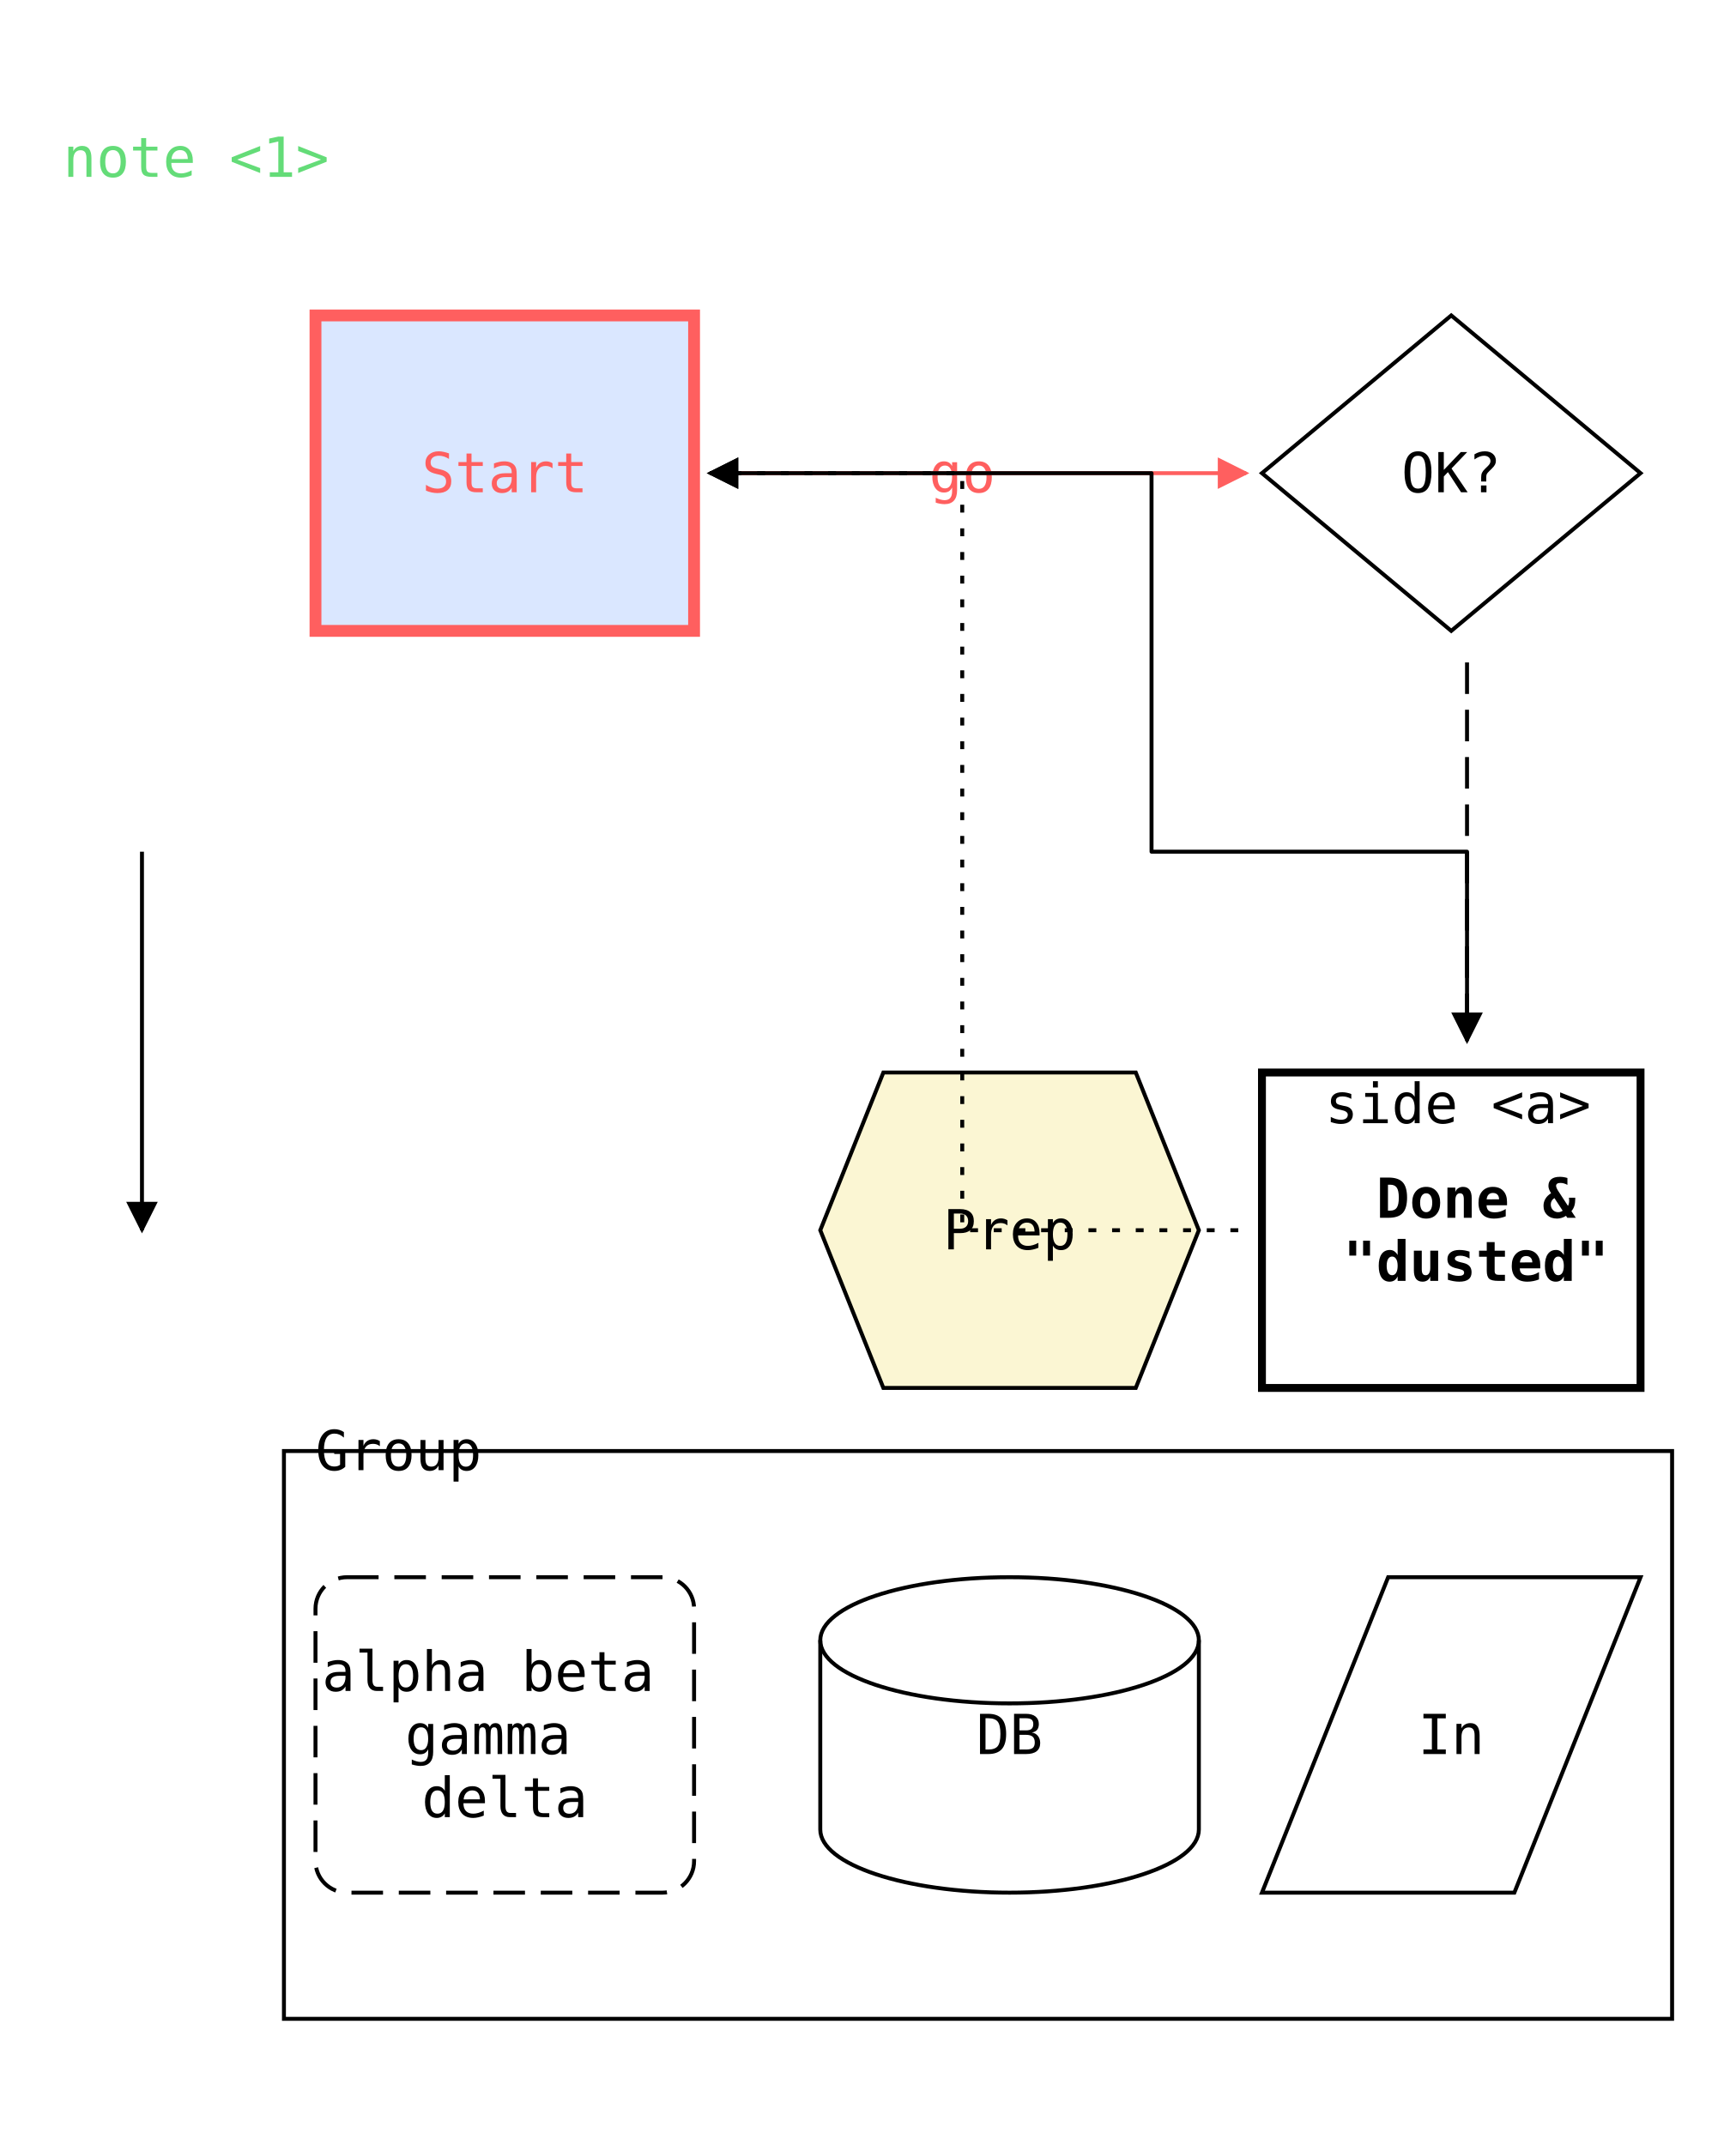
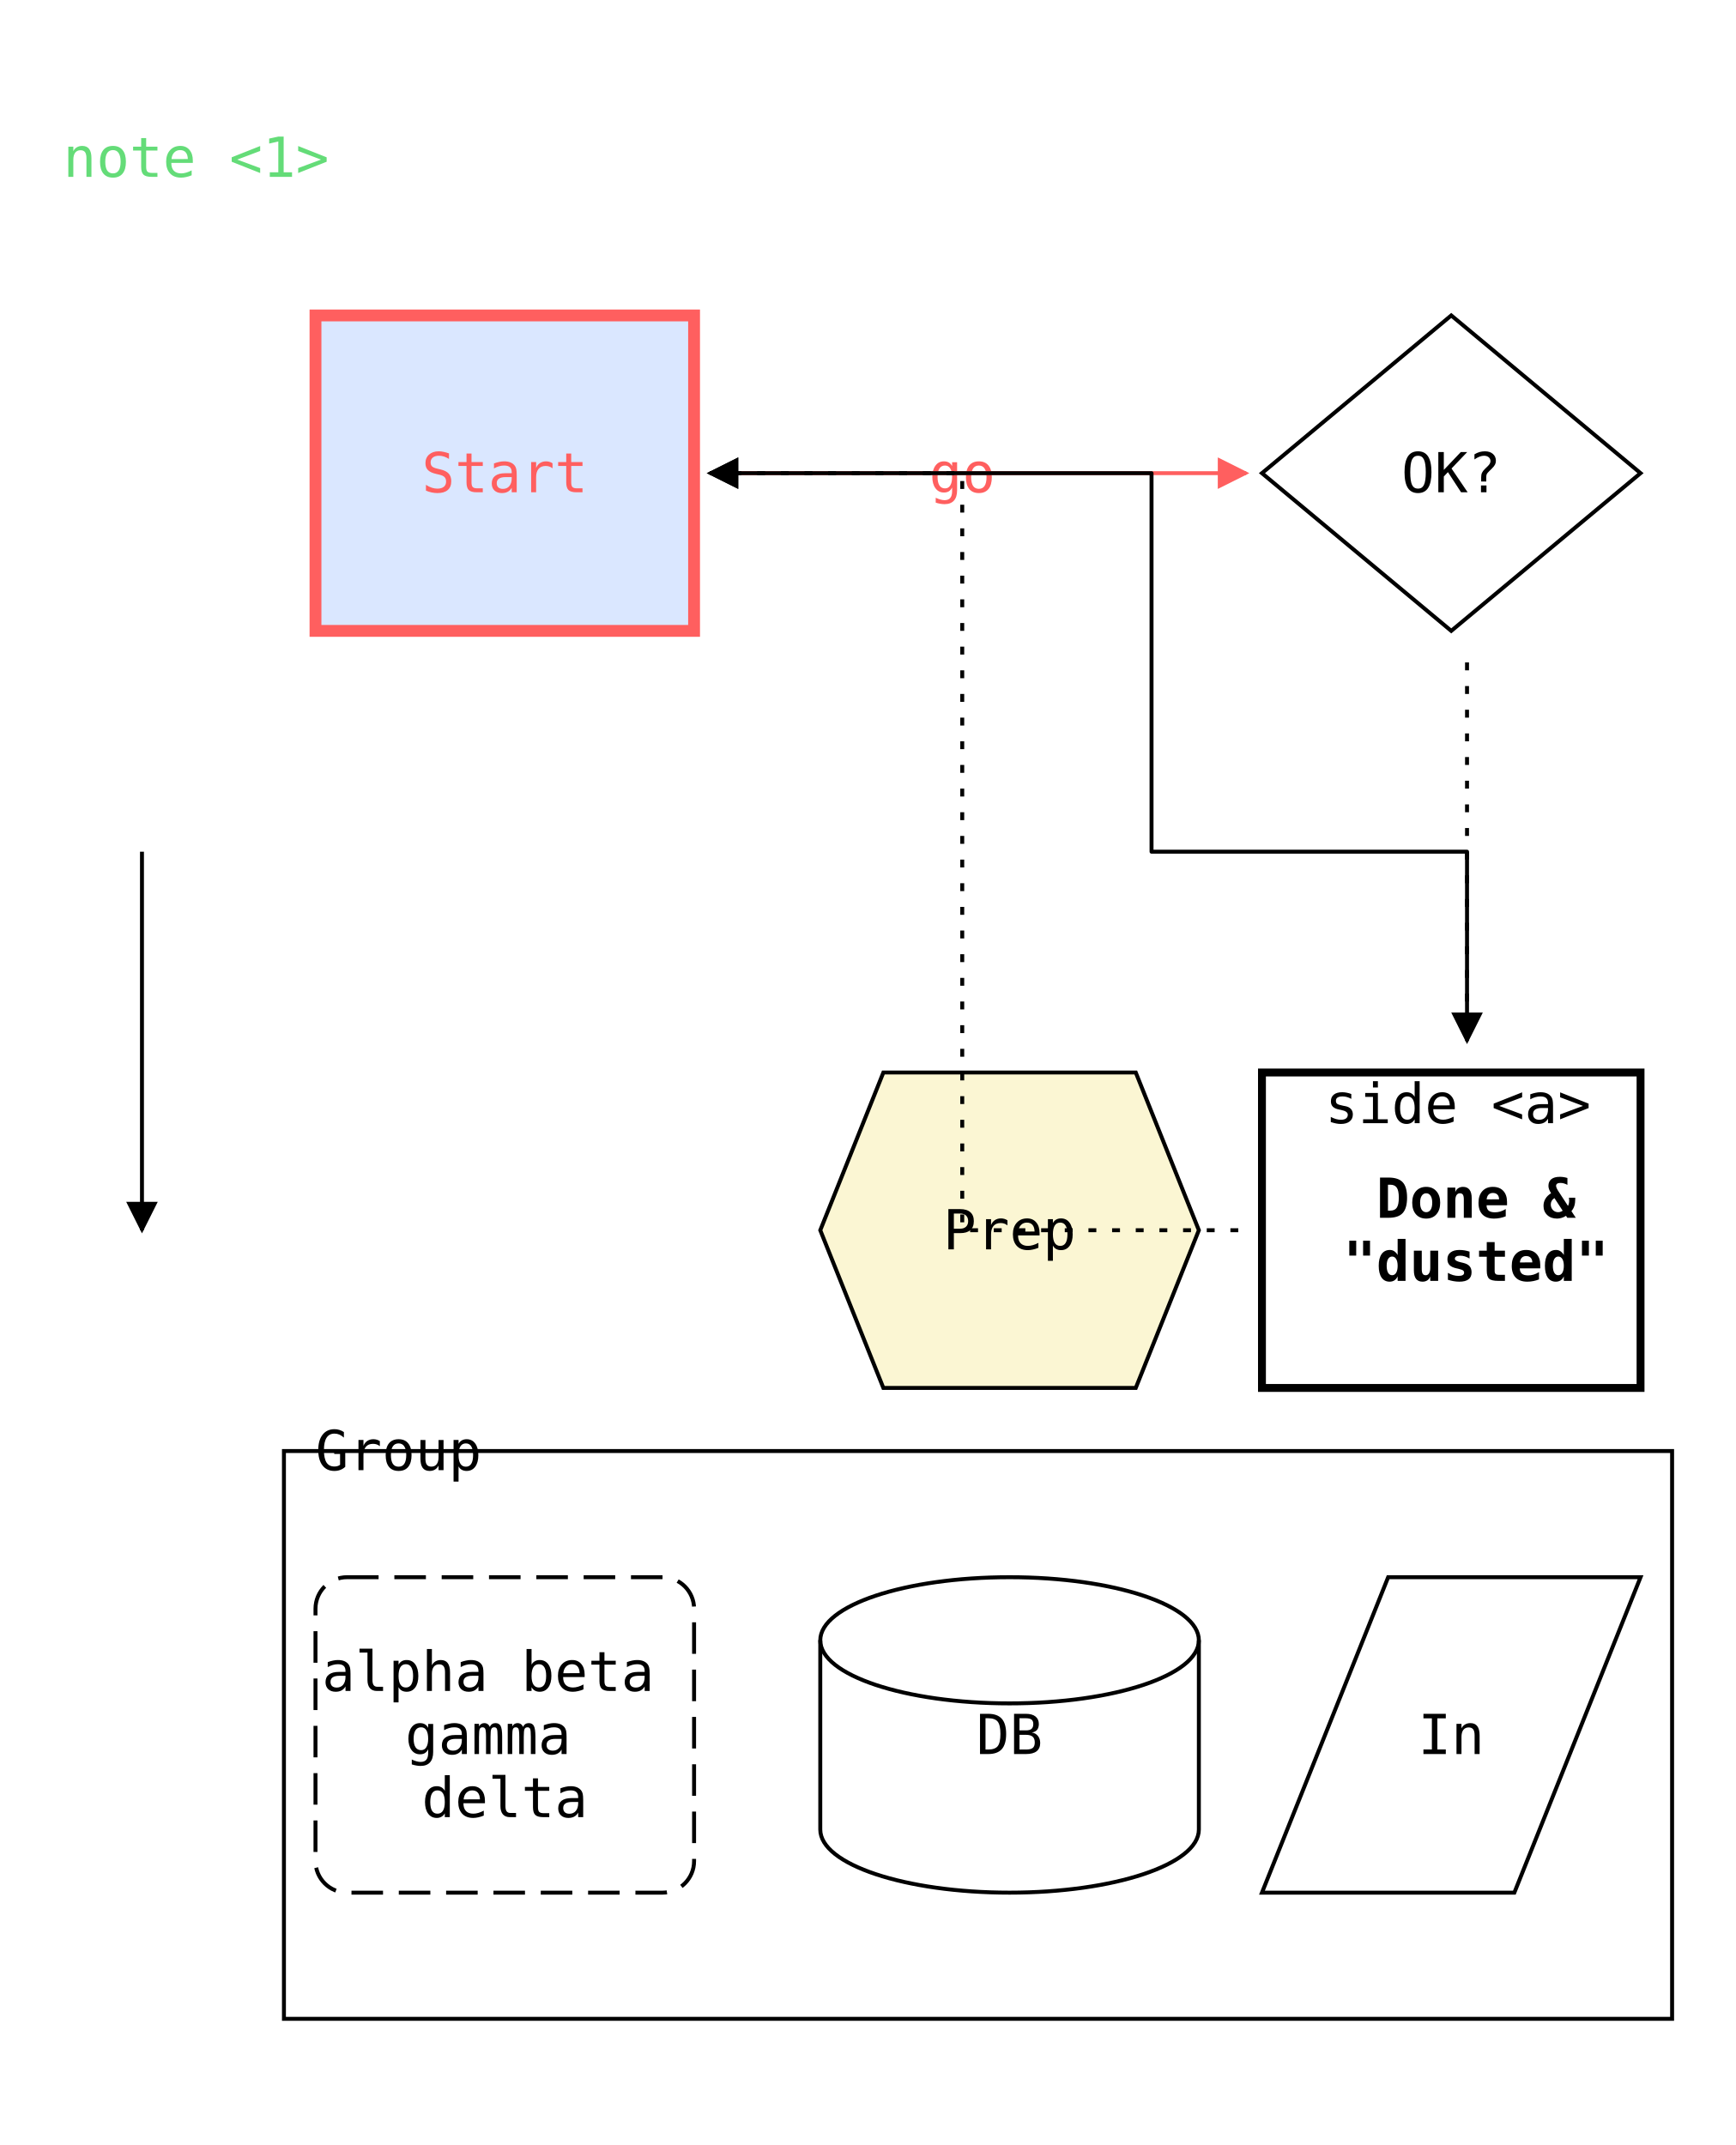
<svg xmlns="http://www.w3.org/2000/svg" viewBox="-80 -80 440 544" width="440" height="544" font-family="monospace" font-size="14">
  <defs>
    <marker id="arrow" viewBox="0 0 10 10" refX="9" refY="5" markerWidth="8" markerHeight="8" orient="auto-start-reverse">
      <path d="M0 0 L10 5 L0 10 z" fill="context-stroke" />
    </marker>
  </defs>
  <a href="https://example.com/a?x=1&amp;y=2">
    <rect x="0" y="0" width="96" height="80" fill="#6ea0ff" fill-opacity="0.25" stroke="#ff5f5f" stroke-width="3" />
    <text x="48" y="40" text-anchor="middle" dominant-baseline="central" fill="#ff5f5f">Start</text>
  </a>
  <polygon points="288,0 336,40 288,80 240,40" fill="none" stroke="black" />
  <text x="288" y="40" text-anchor="middle" dominant-baseline="central">OK?</text>
  <rect x="240" y="192" width="96" height="80" fill="none" stroke="black" stroke-width="2" />
  <text x="328" y="224" text-anchor="end" dominant-baseline="central" font-weight="bold">
    <tspan x="328" dy="0">Done &amp;</tspan>
    <tspan x="328" dy="16">"dusted"</tspan>
  </text>
  <text x="256" y="200" text-anchor="start" dominant-baseline="central">side &lt;a&gt;</text>
  <rect x="0" y="320" width="96" height="80" rx="8" fill="none" stroke="black" stroke-dasharray="8 4" />
  <text x="48" y="344" text-anchor="middle" dominant-baseline="central">
    <tspan x="48" dy="0">alpha beta</tspan>
    <tspan x="48" dy="16">gamma</tspan>
    <tspan x="48" dy="16">delta</tspan>
  </text>
  <path d="M 128,336 A 48 16 0 0 1 224,336 V 384 A 48 16 0 0 1 128,384 Z" fill="none" stroke="black" />
  <path d="M 128,336 A 48 16 0 0 0 224,336" fill="none" stroke="black" />
  <text x="176" y="360" text-anchor="middle" dominant-baseline="central">DB</text>
  <polygon points="272,320 336,320 304,400 240,400" fill="none" stroke="black" />
  <text x="288" y="360" text-anchor="middle" dominant-baseline="central">In</text>
  <polygon points="144,192 208,192 224,232 208,272 144,272 128,232" fill="#f0dc50" fill-opacity="0.25" stroke="black" />
  <text x="176" y="232" text-anchor="middle" dominant-baseline="central">Prep</text>
  <text x="-64" y="-40" text-anchor="start" dominant-baseline="central" fill="#64dc78">note &lt;1&gt;</text>
  <path d="M100 40 L236 40" fill="none" stroke="#ff5f5f" stroke-linejoin="round" marker-end="url(#arrow)" />
  <text x="164" y="40" text-anchor="middle" dominant-baseline="central" fill="#ff5f5f">go</text>
-   <path d="M292 88 L292 184" fill="none" stroke="black" stroke-dasharray="8 4" stroke-linejoin="round" />
+   <path d="M292 88 L292 184" fill="none" stroke="black" stroke-dasharray="2 4" stroke-linejoin="round" />
  <path d="M-44 136 L-44 232" fill="none" stroke="black" stroke-linejoin="round" marker-end="url(#arrow)" />
  <path d="M100 40 L164 40 L164 232 L236 232" fill="none" stroke="black" stroke-dasharray="2 4" stroke-linejoin="round" marker-start="url(#arrow)" />
  <path d="M292 184 L292 136 L212 136 L212 40 L100 40" fill="none" stroke="black" stroke-linejoin="round" marker-start="url(#arrow)" marker-end="url(#arrow)" />
  <rect x="-8" y="288" width="352" height="144" fill="none" stroke="black" />
  <text x="0" y="288" text-anchor="start" dominant-baseline="central">Group</text>
</svg>
